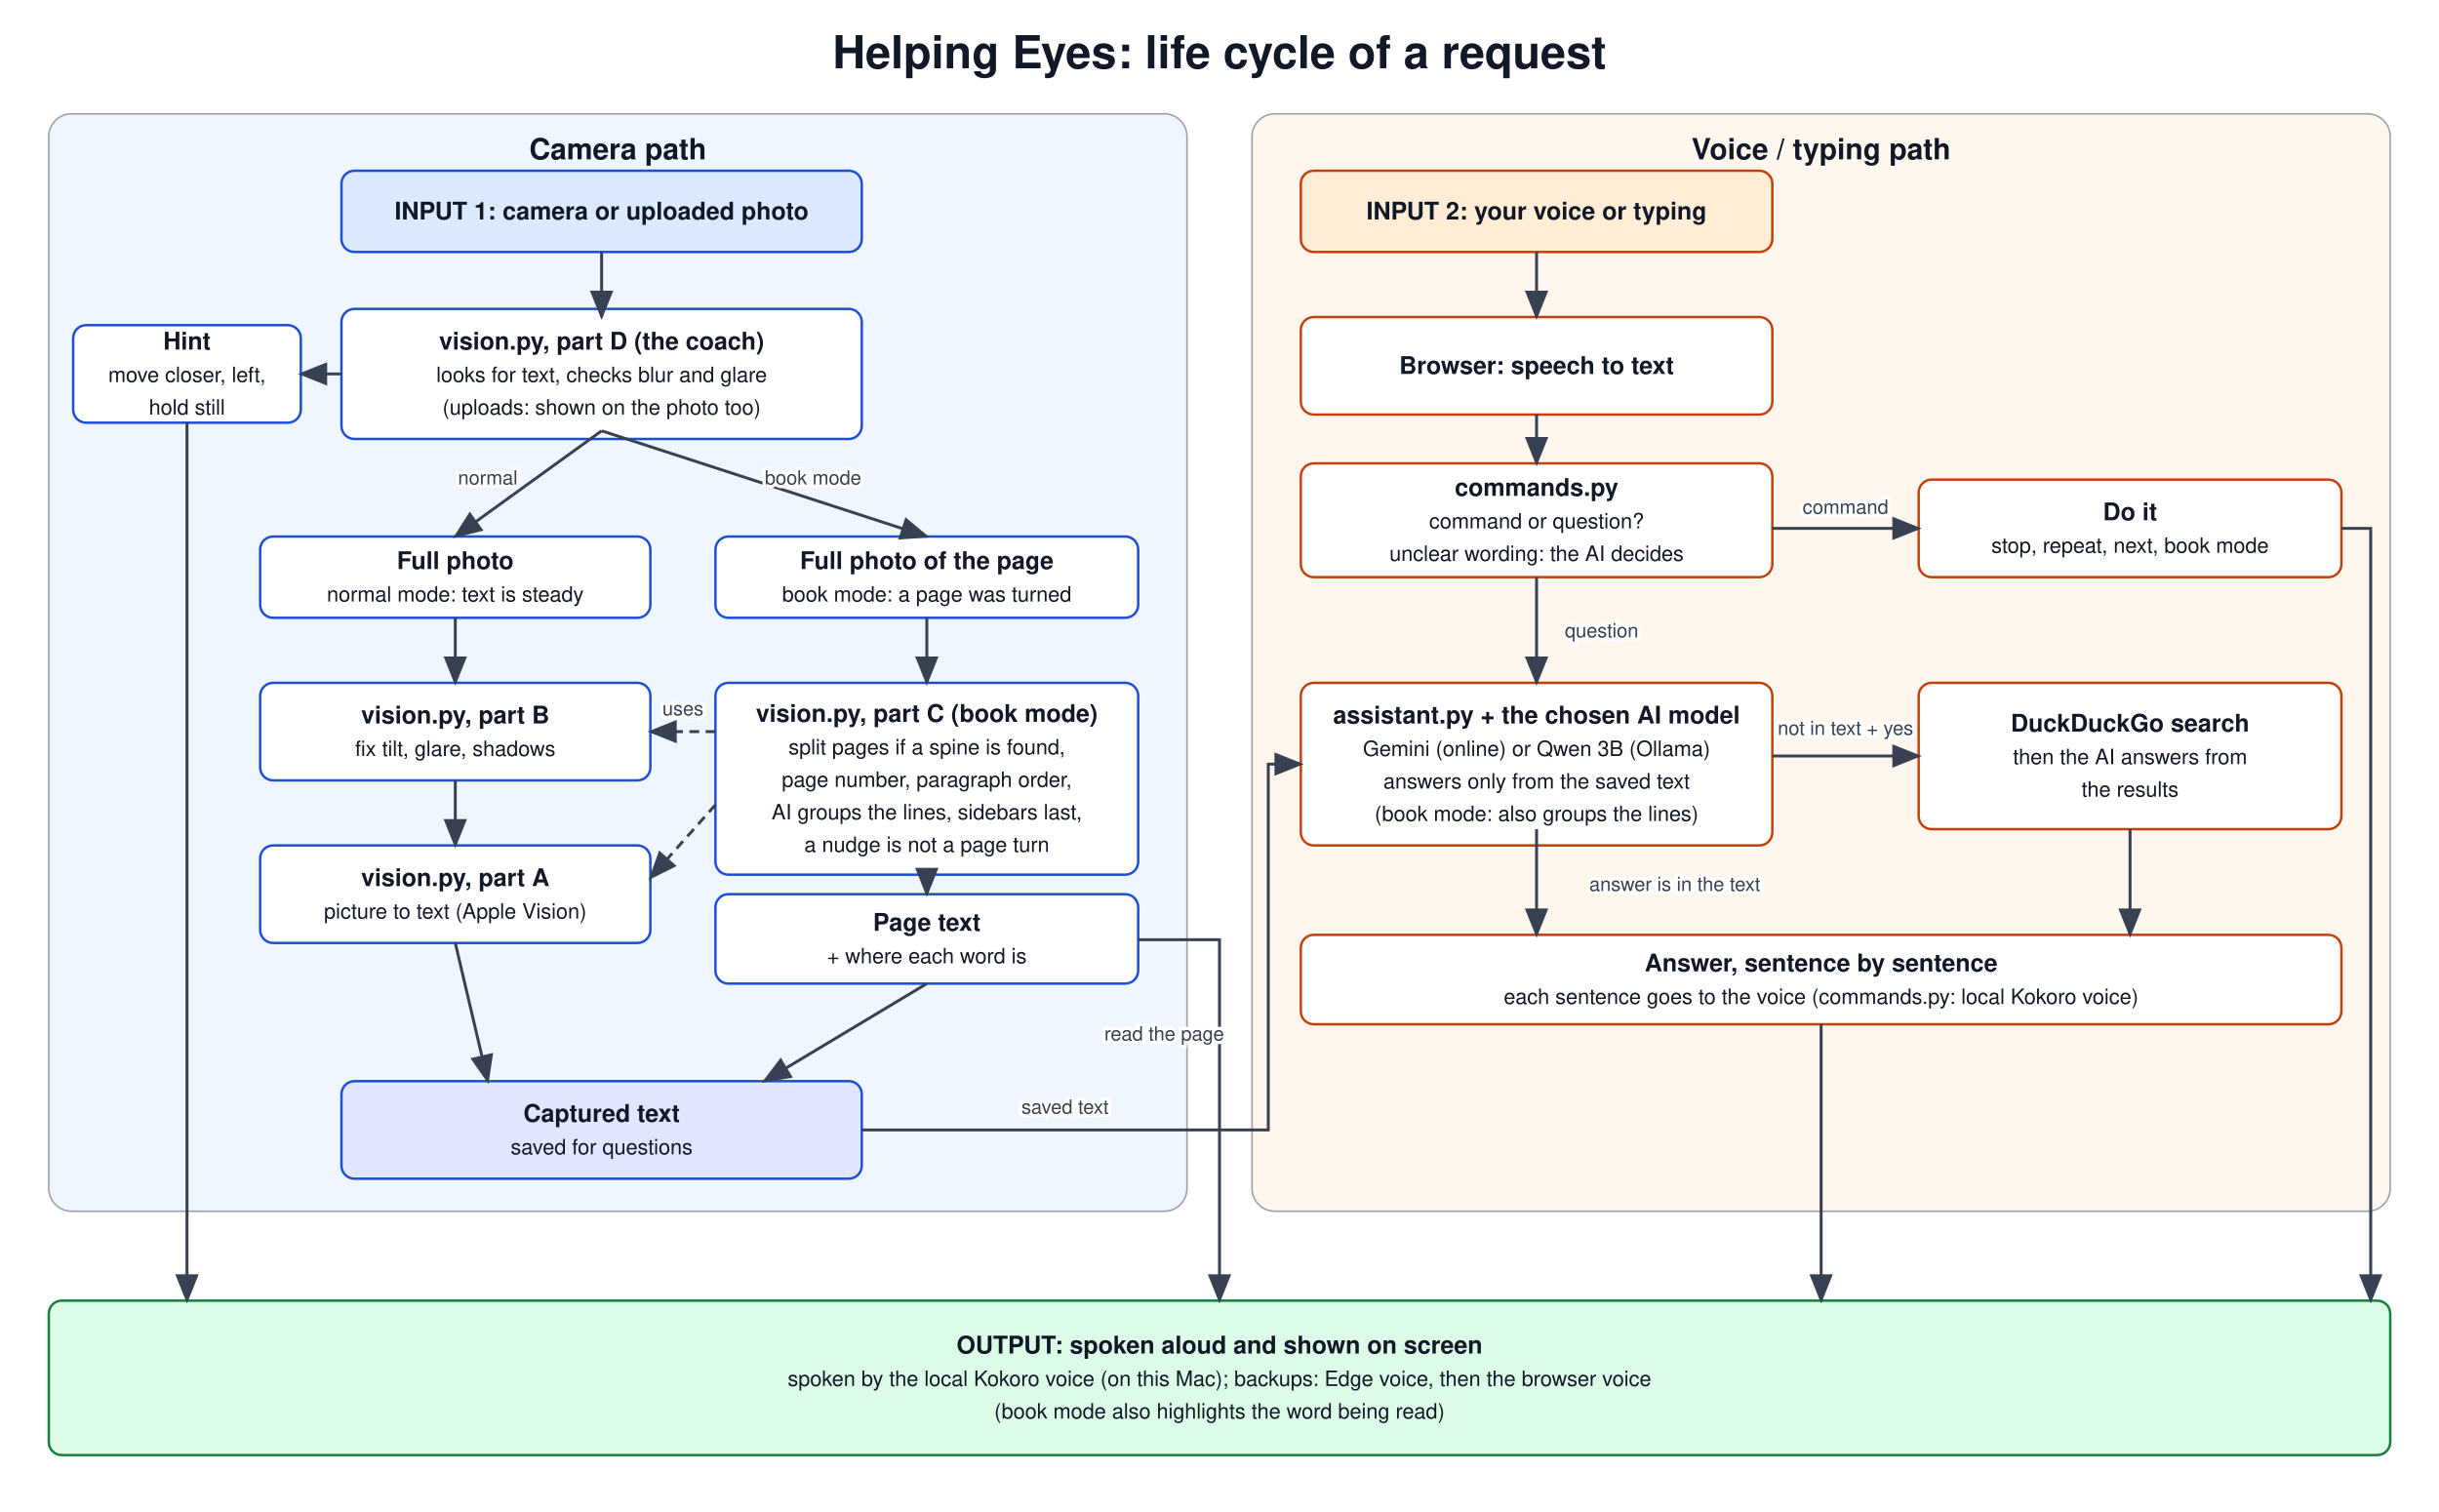
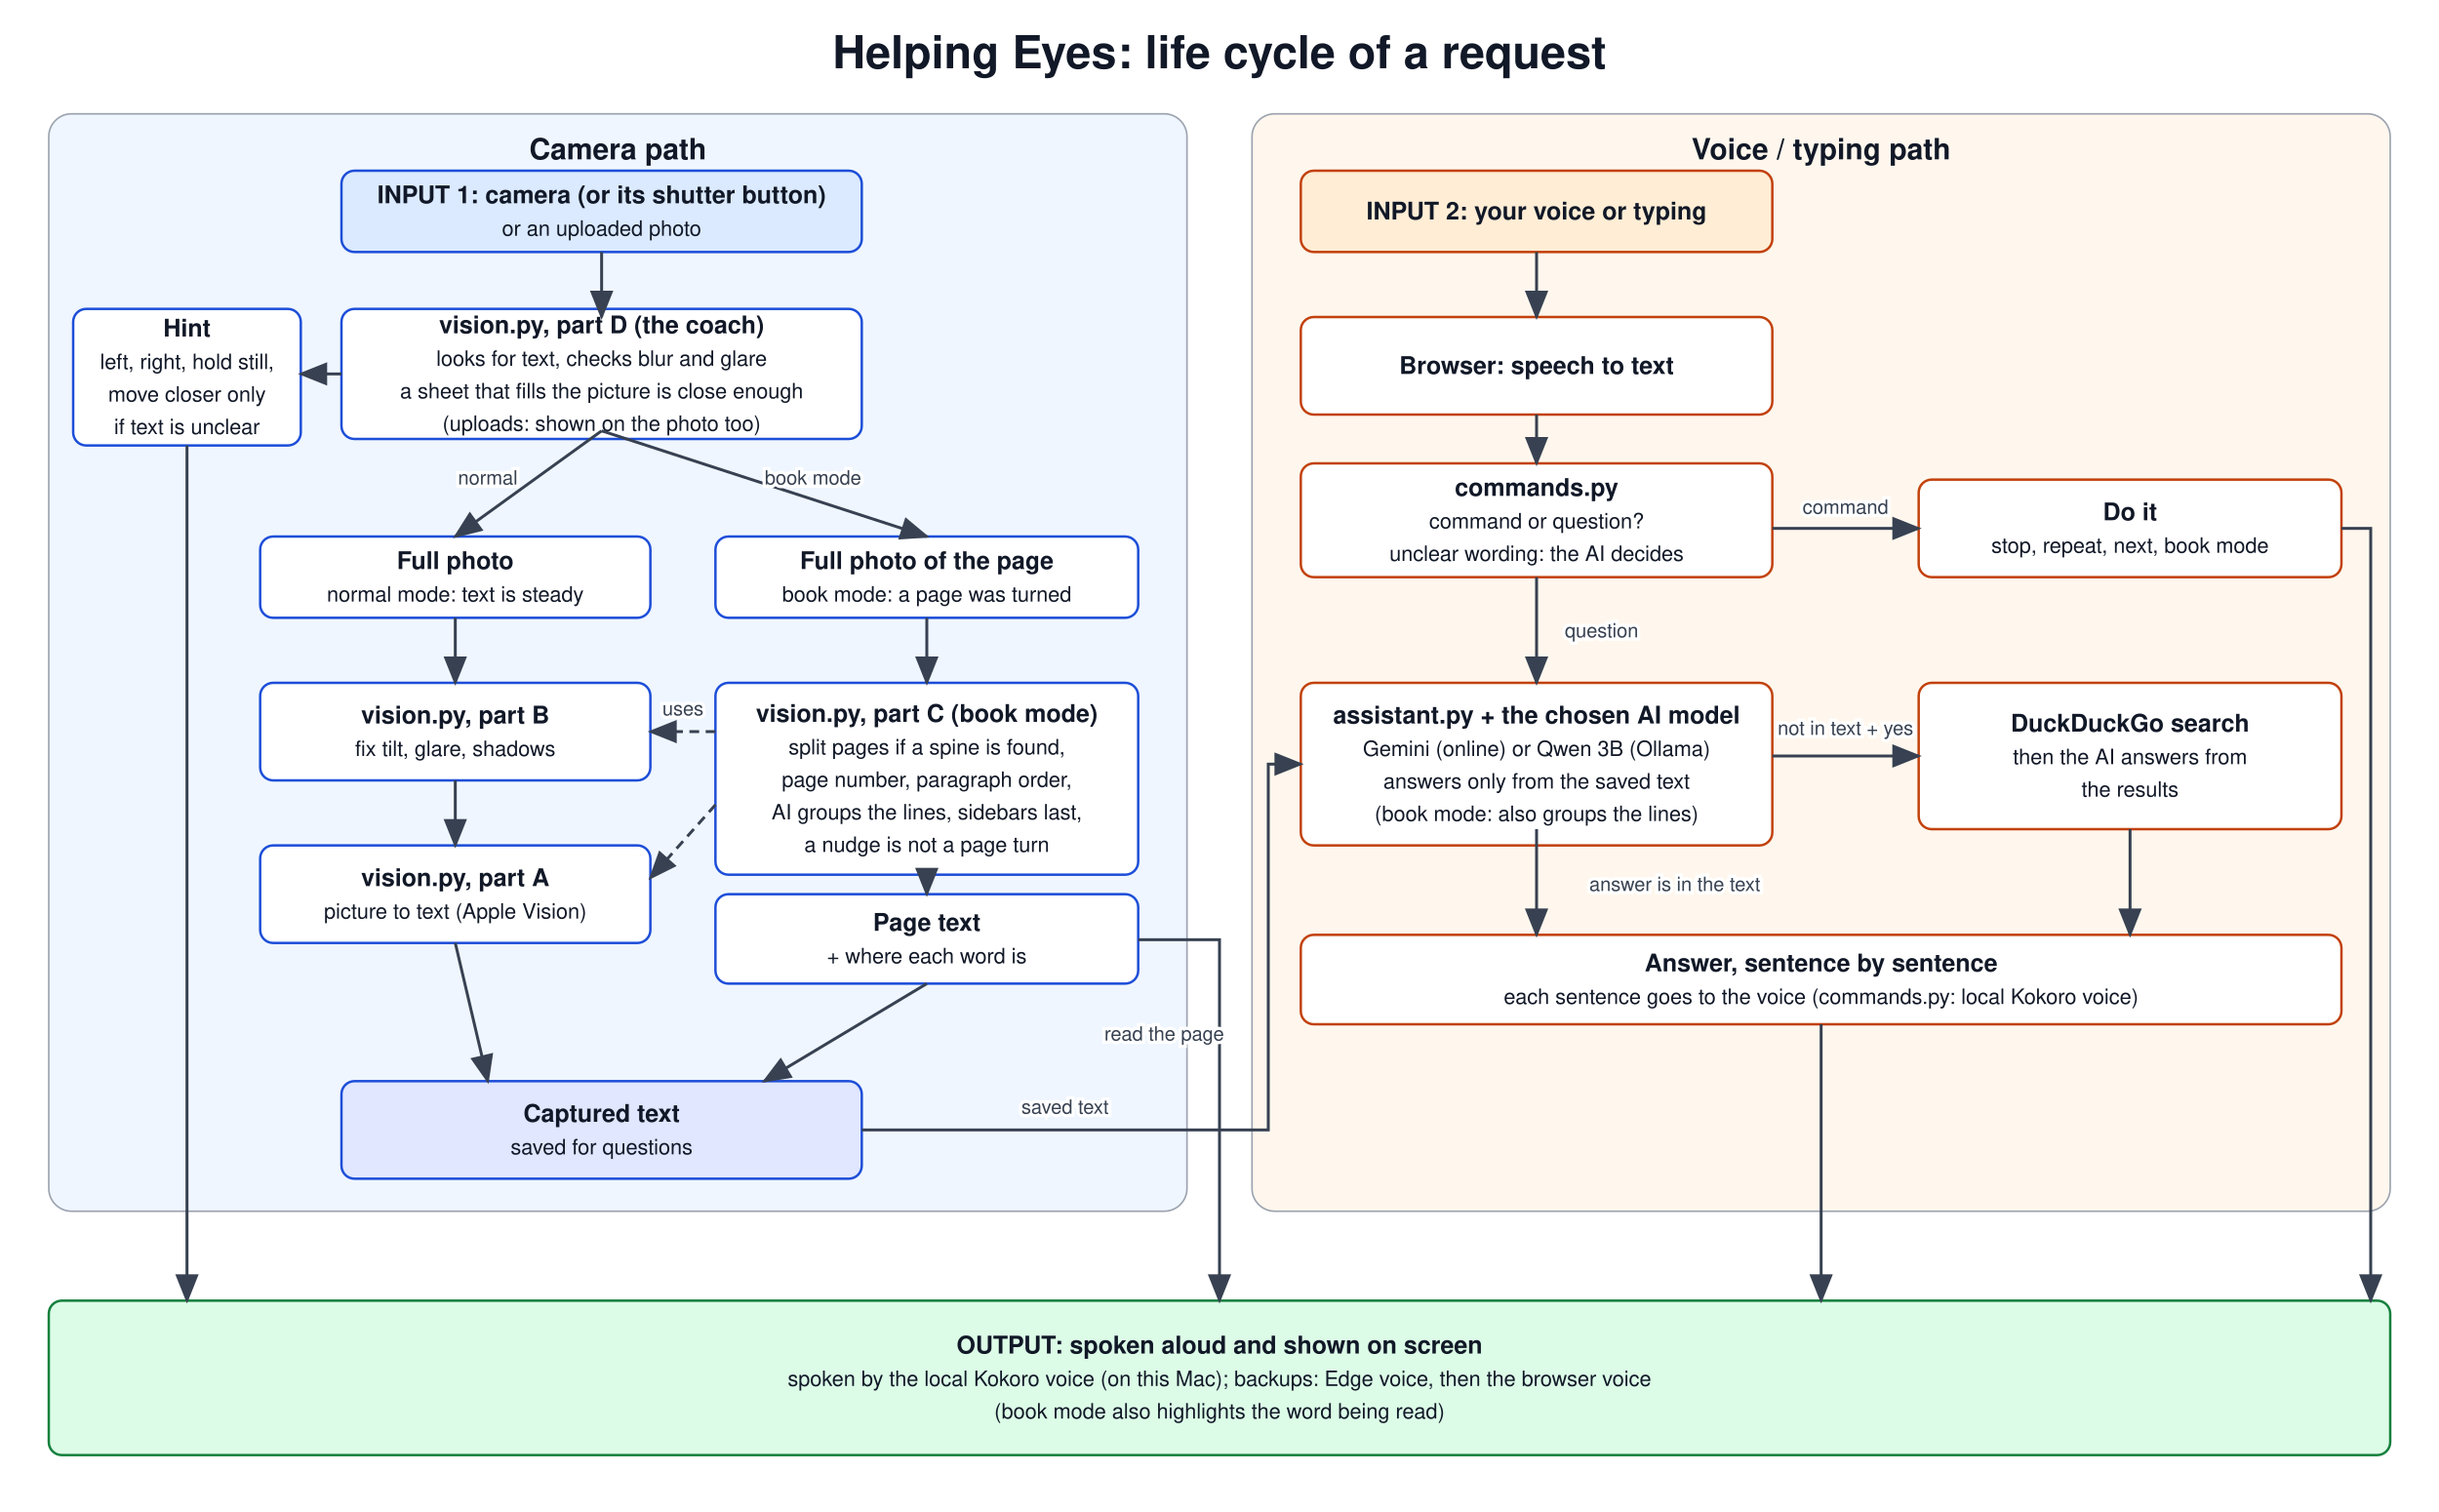
<svg xmlns="http://www.w3.org/2000/svg" width="1500" height="930" viewBox="0 0 1500 930" font-family="Helvetica, Arial, sans-serif">
  <defs>
    <marker id="a" markerWidth="10" markerHeight="8" refX="9" refY="4" orient="auto">
      <path d="M0,0 L10,4 L0,8 z" fill="#374151" />
    </marker>
  </defs>
  <rect width="1500" height="930" fill="#ffffff" />
  <text x="750" y="42" text-anchor="middle" font-size="28" font-weight="700" fill="#111827">Helping Eyes: life cycle of a request</text>
  <rect x="30" y="70" width="700" height="675" rx="14" fill="#eff6ff" stroke="#9ca3af" />
  <text x="380.0" y="98" text-anchor="middle" font-size="18" font-weight="700" fill="#111827">Camera path</text>
  <rect x="770" y="70" width="700" height="675" rx="14" fill="#fff7ed" stroke="#9ca3af" />
  <text x="1120.0" y="98" text-anchor="middle" font-size="18" font-weight="700" fill="#111827">Voice / typing path</text>
  <rect x="210" y="105" width="320" height="50" rx="8" fill="#dbeafe" stroke="#1d4ed8" stroke-width="1.5" />
-   <text x="370.0" y="135.0" text-anchor="middle" font-size="15" font-weight="700" fill="#111827">INPUT 1: camera or uploaded photo</text>
+   <text x="370.0" y="125.0" text-anchor="middle" font-size="15" font-weight="700" fill="#111827">INPUT 1: camera (or its shutter button)</text>
+   <text x="370.0" y="145.0" text-anchor="middle" font-size="13" font-weight="400" fill="#111827">or an uploaded photo</text>
  <rect x="210" y="190" width="320" height="80" rx="8" fill="#fff" stroke="#1d4ed8" stroke-width="1.5" />
-   <text x="370.0" y="215.0" text-anchor="middle" font-size="15" font-weight="700" fill="#111827">vision.py, part D (the coach)</text>
-   <text x="370.0" y="235.0" text-anchor="middle" font-size="13" font-weight="400" fill="#111827">looks for text, checks blur and glare</text>
-   <text x="370.0" y="255.0" text-anchor="middle" font-size="13" font-weight="400" fill="#111827">(uploads: shown on the photo too)</text>
-   <rect x="45" y="200" width="140" height="60" rx="8" fill="#fff" stroke="#1d4ed8" stroke-width="1.5" />
-   <text x="115.0" y="215.0" text-anchor="middle" font-size="15" font-weight="700" fill="#111827">Hint</text>
-   <text x="115.0" y="235.0" text-anchor="middle" font-size="13" font-weight="400" fill="#111827">move closer, left,</text>
-   <text x="115.0" y="255.0" text-anchor="middle" font-size="13" font-weight="400" fill="#111827">hold still</text>
+   <text x="370.0" y="205.0" text-anchor="middle" font-size="15" font-weight="700" fill="#111827">vision.py, part D (the coach)</text>
+   <text x="370.0" y="225.0" text-anchor="middle" font-size="13" font-weight="400" fill="#111827">looks for text, checks blur and glare</text>
+   <text x="370.0" y="245.0" text-anchor="middle" font-size="13" font-weight="400" fill="#111827">a sheet that fills the picture is close enough</text>
+   <text x="370.0" y="265.0" text-anchor="middle" font-size="13" font-weight="400" fill="#111827">(uploads: shown on the photo too)</text>
+   <rect x="45" y="190" width="140" height="84" rx="8" fill="#fff" stroke="#1d4ed8" stroke-width="1.5" />
+   <text x="115.0" y="207.0" text-anchor="middle" font-size="15" font-weight="700" fill="#111827">Hint</text>
+   <text x="115.0" y="227.0" text-anchor="middle" font-size="13" font-weight="400" fill="#111827">left, right, hold still,</text>
+   <text x="115.0" y="247.0" text-anchor="middle" font-size="13" font-weight="400" fill="#111827">move closer only</text>
+   <text x="115.0" y="267.0" text-anchor="middle" font-size="13" font-weight="400" fill="#111827">if text is unclear</text>
  <rect x="160" y="330" width="240" height="50" rx="8" fill="#fff" stroke="#1d4ed8" stroke-width="1.5" />
  <text x="280.0" y="350.0" text-anchor="middle" font-size="15" font-weight="700" fill="#111827">Full photo</text>
  <text x="280.0" y="370.0" text-anchor="middle" font-size="13" font-weight="400" fill="#111827">normal mode: text is steady</text>
  <rect x="160" y="420" width="240" height="60" rx="8" fill="#fff" stroke="#1d4ed8" stroke-width="1.5" />
  <text x="280.0" y="445.0" text-anchor="middle" font-size="15" font-weight="700" fill="#111827">vision.py, part B</text>
  <text x="280.0" y="465.0" text-anchor="middle" font-size="13" font-weight="400" fill="#111827">fix tilt, glare, shadows</text>
  <rect x="160" y="520" width="240" height="60" rx="8" fill="#fff" stroke="#1d4ed8" stroke-width="1.5" />
  <text x="280.0" y="545.0" text-anchor="middle" font-size="15" font-weight="700" fill="#111827">vision.py, part A</text>
  <text x="280.0" y="565.0" text-anchor="middle" font-size="13" font-weight="400" fill="#111827">picture to text (Apple Vision)</text>
  <rect x="440" y="330" width="260" height="50" rx="8" fill="#fff" stroke="#1d4ed8" stroke-width="1.5" />
  <text x="570.0" y="350.0" text-anchor="middle" font-size="15" font-weight="700" fill="#111827">Full photo of the page</text>
  <text x="570.0" y="370.0" text-anchor="middle" font-size="13" font-weight="400" fill="#111827">book mode: a page was turned</text>
  <rect x="440" y="420" width="260" height="118" rx="8" fill="#fff" stroke="#1d4ed8" stroke-width="1.5" />
  <text x="570.0" y="444.0" text-anchor="middle" font-size="15" font-weight="700" fill="#111827">vision.py, part C (book mode)</text>
  <text x="570.0" y="464.0" text-anchor="middle" font-size="13" font-weight="400" fill="#111827">split pages if a spine is found,</text>
  <text x="570.0" y="484.0" text-anchor="middle" font-size="13" font-weight="400" fill="#111827">page number, paragraph order,</text>
  <text x="570.0" y="504.0" text-anchor="middle" font-size="13" font-weight="400" fill="#111827">AI groups the lines, sidebars last,</text>
  <text x="570.0" y="524.0" text-anchor="middle" font-size="13" font-weight="400" fill="#111827">a nudge is not a page turn</text>
  <rect x="440" y="550" width="260" height="55" rx="8" fill="#fff" stroke="#1d4ed8" stroke-width="1.5" />
  <text x="570.0" y="572.5" text-anchor="middle" font-size="15" font-weight="700" fill="#111827">Page text</text>
  <text x="570.0" y="592.5" text-anchor="middle" font-size="13" font-weight="400" fill="#111827">+ where each word is</text>
  <rect x="210" y="665" width="320" height="60" rx="8" fill="#e0e7ff" stroke="#1d4ed8" stroke-width="1.5" />
  <text x="370.0" y="690.0" text-anchor="middle" font-size="15" font-weight="700" fill="#111827">Captured text</text>
  <text x="370.0" y="710.0" text-anchor="middle" font-size="13" font-weight="400" fill="#111827">saved for questions</text>
  <rect x="800" y="105" width="290" height="50" rx="8" fill="#ffedd5" stroke="#c2410c" stroke-width="1.5" />
  <text x="945.0" y="135.0" text-anchor="middle" font-size="15" font-weight="700" fill="#111827">INPUT 2: your voice or typing</text>
  <rect x="800" y="195" width="290" height="60" rx="8" fill="#fff" stroke="#c2410c" stroke-width="1.5" />
  <text x="945.0" y="230.0" text-anchor="middle" font-size="15" font-weight="700" fill="#111827">Browser: speech to text</text>
  <rect x="800" y="285" width="290" height="70" rx="8" fill="#fff" stroke="#c2410c" stroke-width="1.5" />
  <text x="945.0" y="305.0" text-anchor="middle" font-size="15" font-weight="700" fill="#111827">commands.py</text>
  <text x="945.0" y="325.0" text-anchor="middle" font-size="13" font-weight="400" fill="#111827">command or question?</text>
  <text x="945.0" y="345.0" text-anchor="middle" font-size="13" font-weight="400" fill="#111827">unclear wording: the AI decides</text>
  <rect x="1180" y="295" width="260" height="60" rx="8" fill="#fff" stroke="#c2410c" stroke-width="1.5" />
  <text x="1310.0" y="320.0" text-anchor="middle" font-size="15" font-weight="700" fill="#111827">Do it</text>
  <text x="1310.0" y="340.0" text-anchor="middle" font-size="13" font-weight="400" fill="#111827">stop, repeat, next, book mode</text>
  <rect x="800" y="420" width="290" height="100" rx="8" fill="#fff" stroke="#c2410c" stroke-width="1.5" />
  <text x="945.0" y="445.0" text-anchor="middle" font-size="15" font-weight="700" fill="#111827">assistant.py + the chosen AI model</text>
  <text x="945.0" y="465.0" text-anchor="middle" font-size="13" font-weight="400" fill="#111827">Gemini (online) or Qwen 3B (Ollama)</text>
  <text x="945.0" y="485.0" text-anchor="middle" font-size="13" font-weight="400" fill="#111827">answers only from the saved text</text>
  <text x="945.0" y="505.0" text-anchor="middle" font-size="13" font-weight="400" fill="#111827">(book mode: also groups the lines)</text>
  <rect x="1180" y="420" width="260" height="90" rx="8" fill="#fff" stroke="#c2410c" stroke-width="1.5" />
  <text x="1310.0" y="450.0" text-anchor="middle" font-size="15" font-weight="700" fill="#111827">DuckDuckGo search</text>
  <text x="1310.0" y="470.0" text-anchor="middle" font-size="13" font-weight="400" fill="#111827">then the AI answers from</text>
  <text x="1310.0" y="490.0" text-anchor="middle" font-size="13" font-weight="400" fill="#111827">the results</text>
  <rect x="800" y="575" width="640" height="55" rx="8" fill="#fff" stroke="#c2410c" stroke-width="1.5" />
  <text x="1120.0" y="597.5" text-anchor="middle" font-size="15" font-weight="700" fill="#111827">Answer, sentence by sentence</text>
  <text x="1120.0" y="617.5" text-anchor="middle" font-size="13" font-weight="400" fill="#111827">each sentence goes to the voice (commands.py: local Kokoro voice)</text>
  <rect x="30" y="800" width="1440" height="95" rx="8" fill="#dcfce7" stroke="#15803d" stroke-width="1.5" />
  <text x="750.0" y="832.5" text-anchor="middle" font-size="15" font-weight="700" fill="#111827">OUTPUT: spoken aloud and shown on screen</text>
  <text x="750.0" y="852.5" text-anchor="middle" font-size="13" font-weight="400" fill="#111827">spoken by the local Kokoro voice (on this Mac); backups: Edge voice, then the browser voice</text>
  <text x="750.0" y="872.5" text-anchor="middle" font-size="13" font-weight="400" fill="#111827">(book mode also highlights the word being read)</text>
  <path d="M370,155 L370,195" fill="none" stroke="#374151" stroke-width="1.8" marker-end="url(#a)" />
  <path d="M210,230 L185,230" fill="none" stroke="#374151" stroke-width="1.8" marker-end="url(#a)" />
  <path d="M370,265 L280,330" fill="none" stroke="#374151" stroke-width="1.8" marker-end="url(#a)" />
  <text x="300" y="298" text-anchor="middle" font-size="12" fill="#374151" stroke="#fff" stroke-width="4" paint-order="stroke">normal</text>
  <path d="M370,265 L570,330" fill="none" stroke="#374151" stroke-width="1.8" marker-end="url(#a)" />
  <text x="500" y="298" text-anchor="middle" font-size="12" fill="#374151" stroke="#fff" stroke-width="4" paint-order="stroke">book mode</text>
  <path d="M280,380 L280,420" fill="none" stroke="#374151" stroke-width="1.8" marker-end="url(#a)" />
  <path d="M280,480 L280,520" fill="none" stroke="#374151" stroke-width="1.8" marker-end="url(#a)" />
  <path d="M570,380 L570,420" fill="none" stroke="#374151" stroke-width="1.8" marker-end="url(#a)" />
  <path d="M440,450 L400,450" fill="none" stroke="#374151" stroke-width="1.8" marker-end="url(#a)" stroke-dasharray="6 4" />
  <text x="420" y="440" text-anchor="middle" font-size="12" fill="#374151" stroke="#fff" stroke-width="4" paint-order="stroke">uses</text>
  <path d="M440,495 L400,540" fill="none" stroke="#374151" stroke-width="1.8" marker-end="url(#a)" stroke-dasharray="6 4" />
  <path d="M570,538 L570,550" fill="none" stroke="#374151" stroke-width="1.8" marker-end="url(#a)" />
  <path d="M280,580 L300,665" fill="none" stroke="#374151" stroke-width="1.8" marker-end="url(#a)" />
  <path d="M570,605 L470,665" fill="none" stroke="#374151" stroke-width="1.8" marker-end="url(#a)" />
-   <path d="M115,260 L115,800" fill="none" stroke="#374151" stroke-width="1.8" marker-end="url(#a)" />
+   <path d="M115,274 L115,800" fill="none" stroke="#374151" stroke-width="1.8" marker-end="url(#a)" />
  <path d="M700,578 L750,578 L750,800" fill="none" stroke="#374151" stroke-width="1.8" marker-end="url(#a)" />
  <text x="716" y="640" text-anchor="middle" font-size="12" fill="#374151" stroke="#fff" stroke-width="4" paint-order="stroke">read the page</text>
  <path d="M945,155 L945,195" fill="none" stroke="#374151" stroke-width="1.8" marker-end="url(#a)" />
  <path d="M945,255 L945,285" fill="none" stroke="#374151" stroke-width="1.8" marker-end="url(#a)" />
  <path d="M945,355 L945,420" fill="none" stroke="#374151" stroke-width="1.8" marker-end="url(#a)" />
  <text x="985" y="392" text-anchor="middle" font-size="12" fill="#374151" stroke="#fff" stroke-width="4" paint-order="stroke">question</text>
  <path d="M1090,325 L1180,325" fill="none" stroke="#374151" stroke-width="1.8" marker-end="url(#a)" />
  <text x="1135" y="316" text-anchor="middle" font-size="12" fill="#374151" stroke="#fff" stroke-width="4" paint-order="stroke">command</text>
  <path d="M1440,325 L1458,325 L1458,800" fill="none" stroke="#374151" stroke-width="1.8" marker-end="url(#a)" />
  <path d="M1090,465 L1180,465" fill="none" stroke="#374151" stroke-width="1.8" marker-end="url(#a)" />
  <text x="1135" y="452" text-anchor="middle" font-size="12" fill="#374151" stroke="#fff" stroke-width="4" paint-order="stroke">not in text + yes</text>
  <path d="M945,510 L945,575" fill="none" stroke="#374151" stroke-width="1.8" marker-end="url(#a)" />
  <text x="1030" y="548" text-anchor="middle" font-size="12" fill="#374151" stroke="#fff" stroke-width="4" paint-order="stroke">answer is in the text</text>
  <path d="M1310,510 L1310,575" fill="none" stroke="#374151" stroke-width="1.8" marker-end="url(#a)" />
  <path d="M1120,630 L1120,800" fill="none" stroke="#374151" stroke-width="1.8" marker-end="url(#a)" />
  <path d="M530,695 L780,695 L780,470 L800,470" fill="none" stroke="#374151" stroke-width="1.8" marker-end="url(#a)" />
  <text x="655" y="685" text-anchor="middle" font-size="12" fill="#374151" stroke="#fff" stroke-width="4" paint-order="stroke">saved text</text>
</svg>
